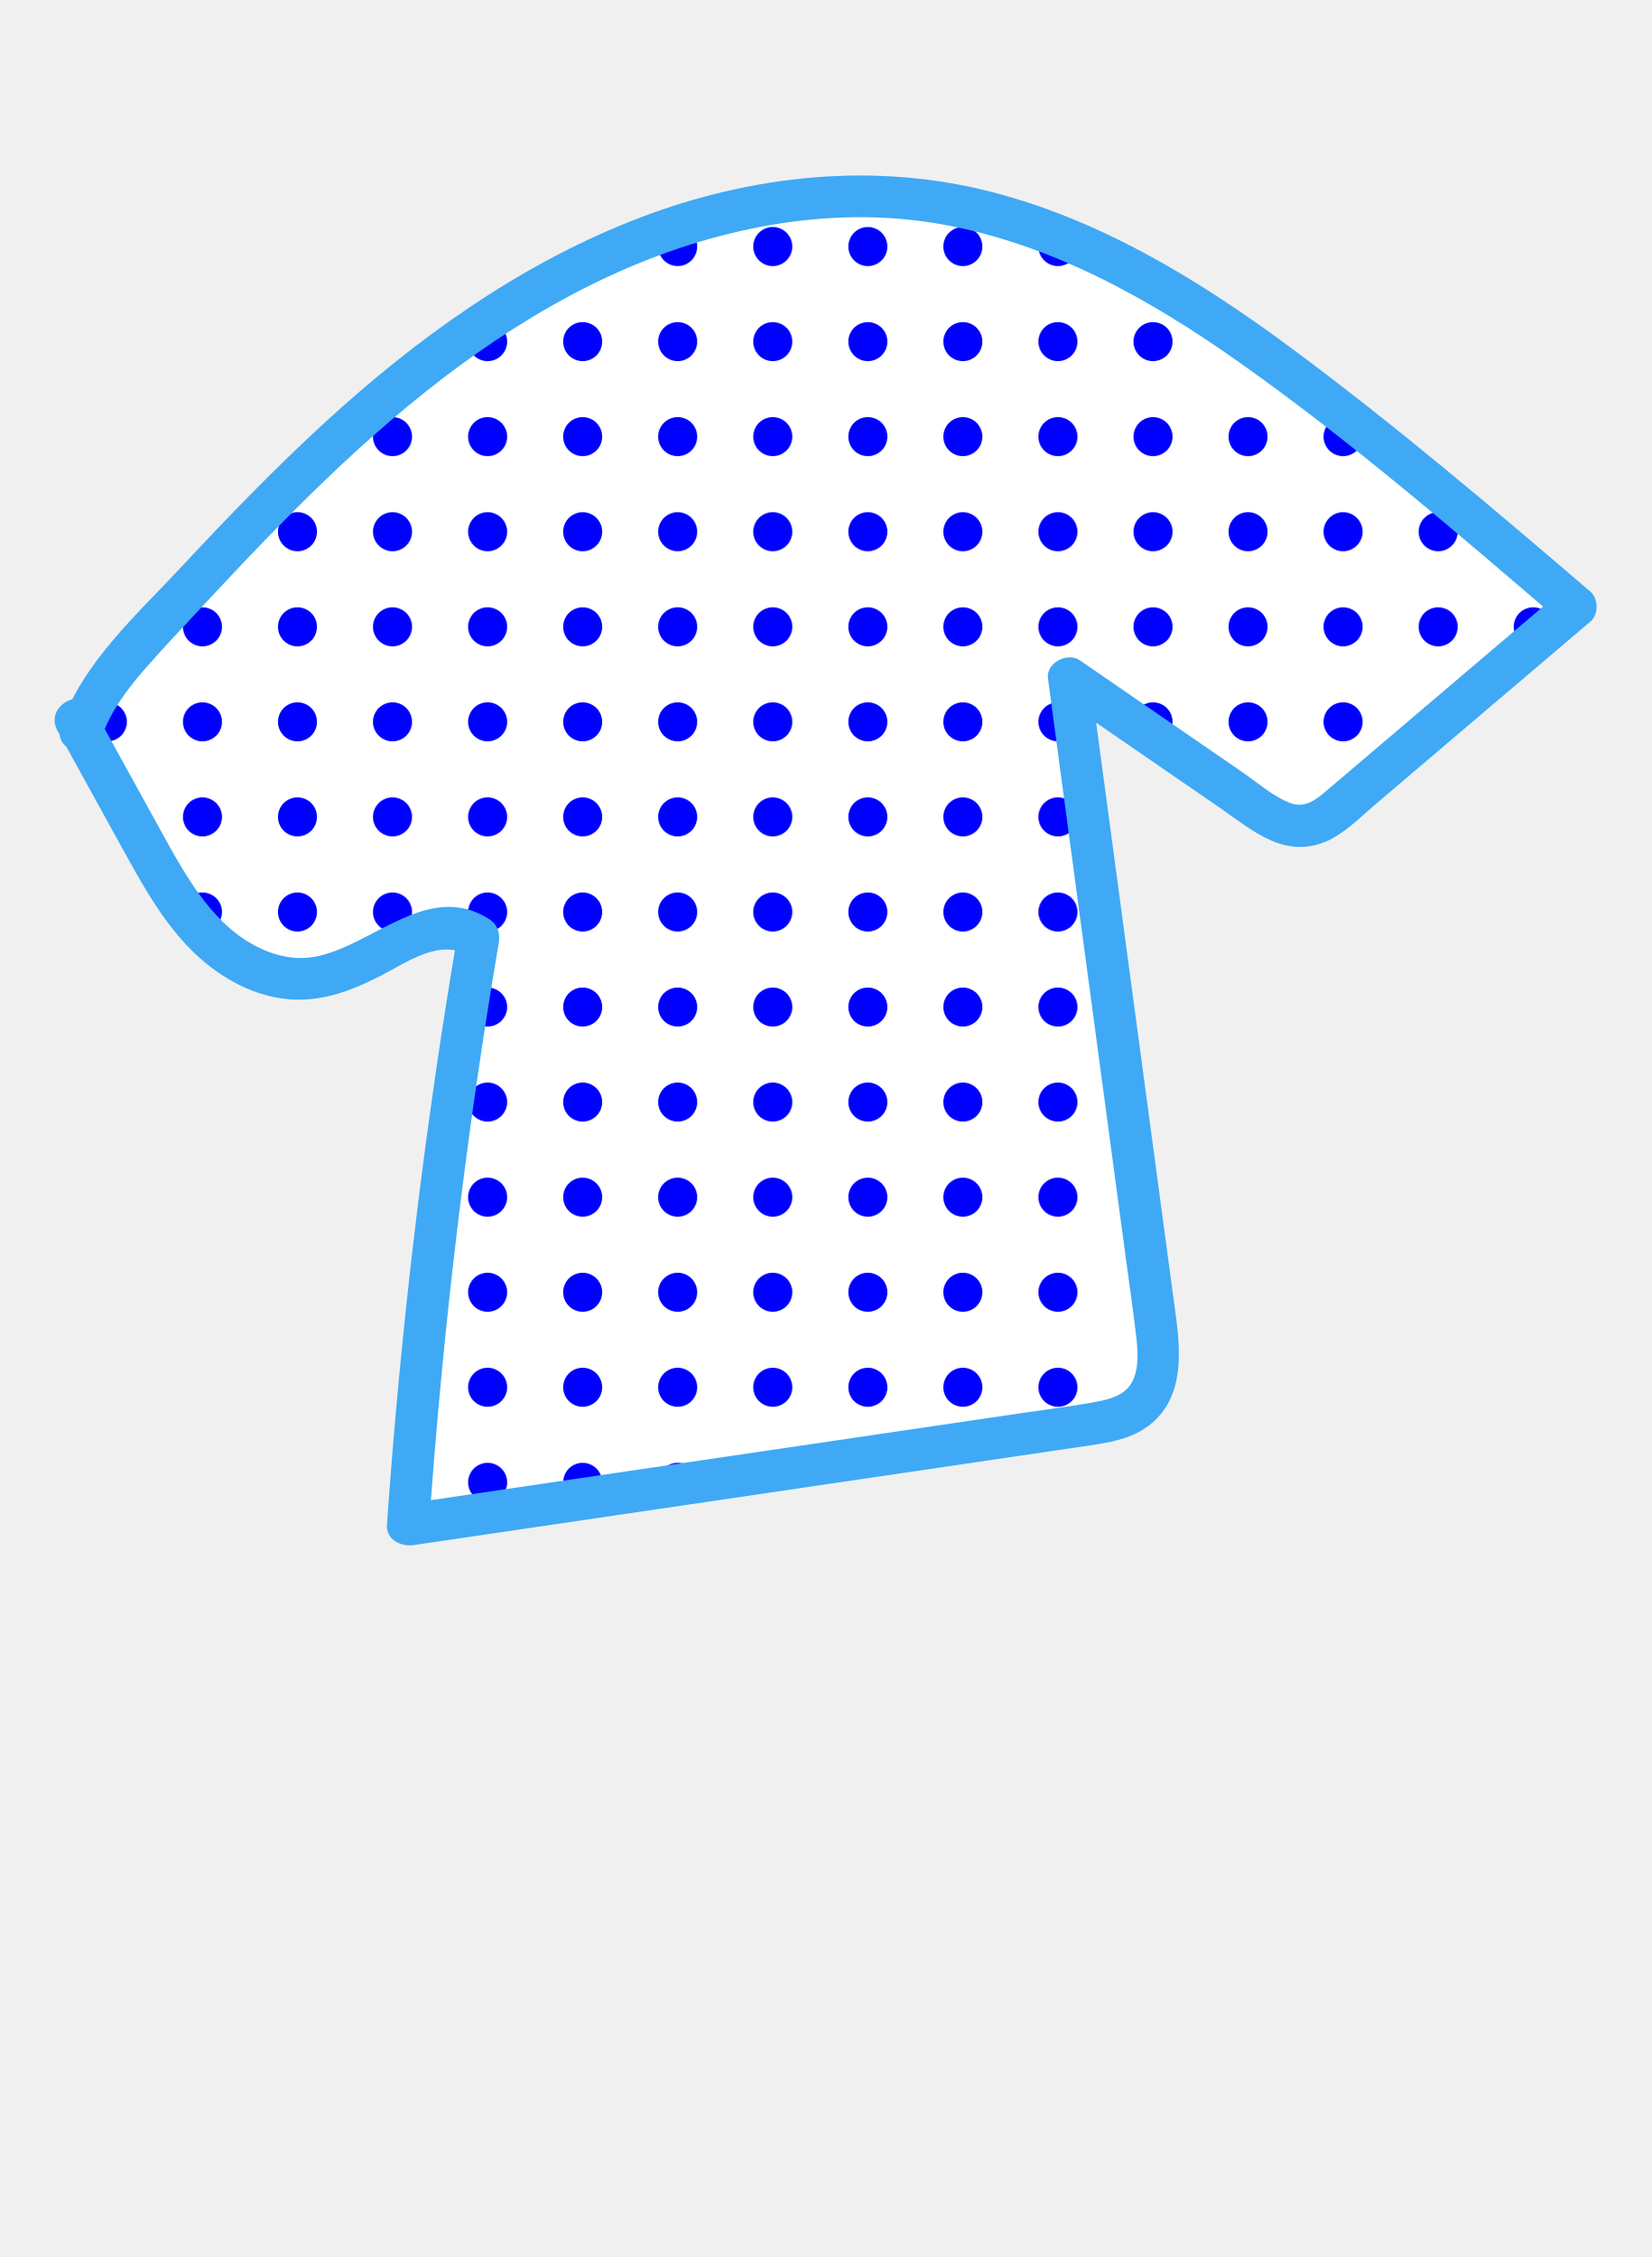
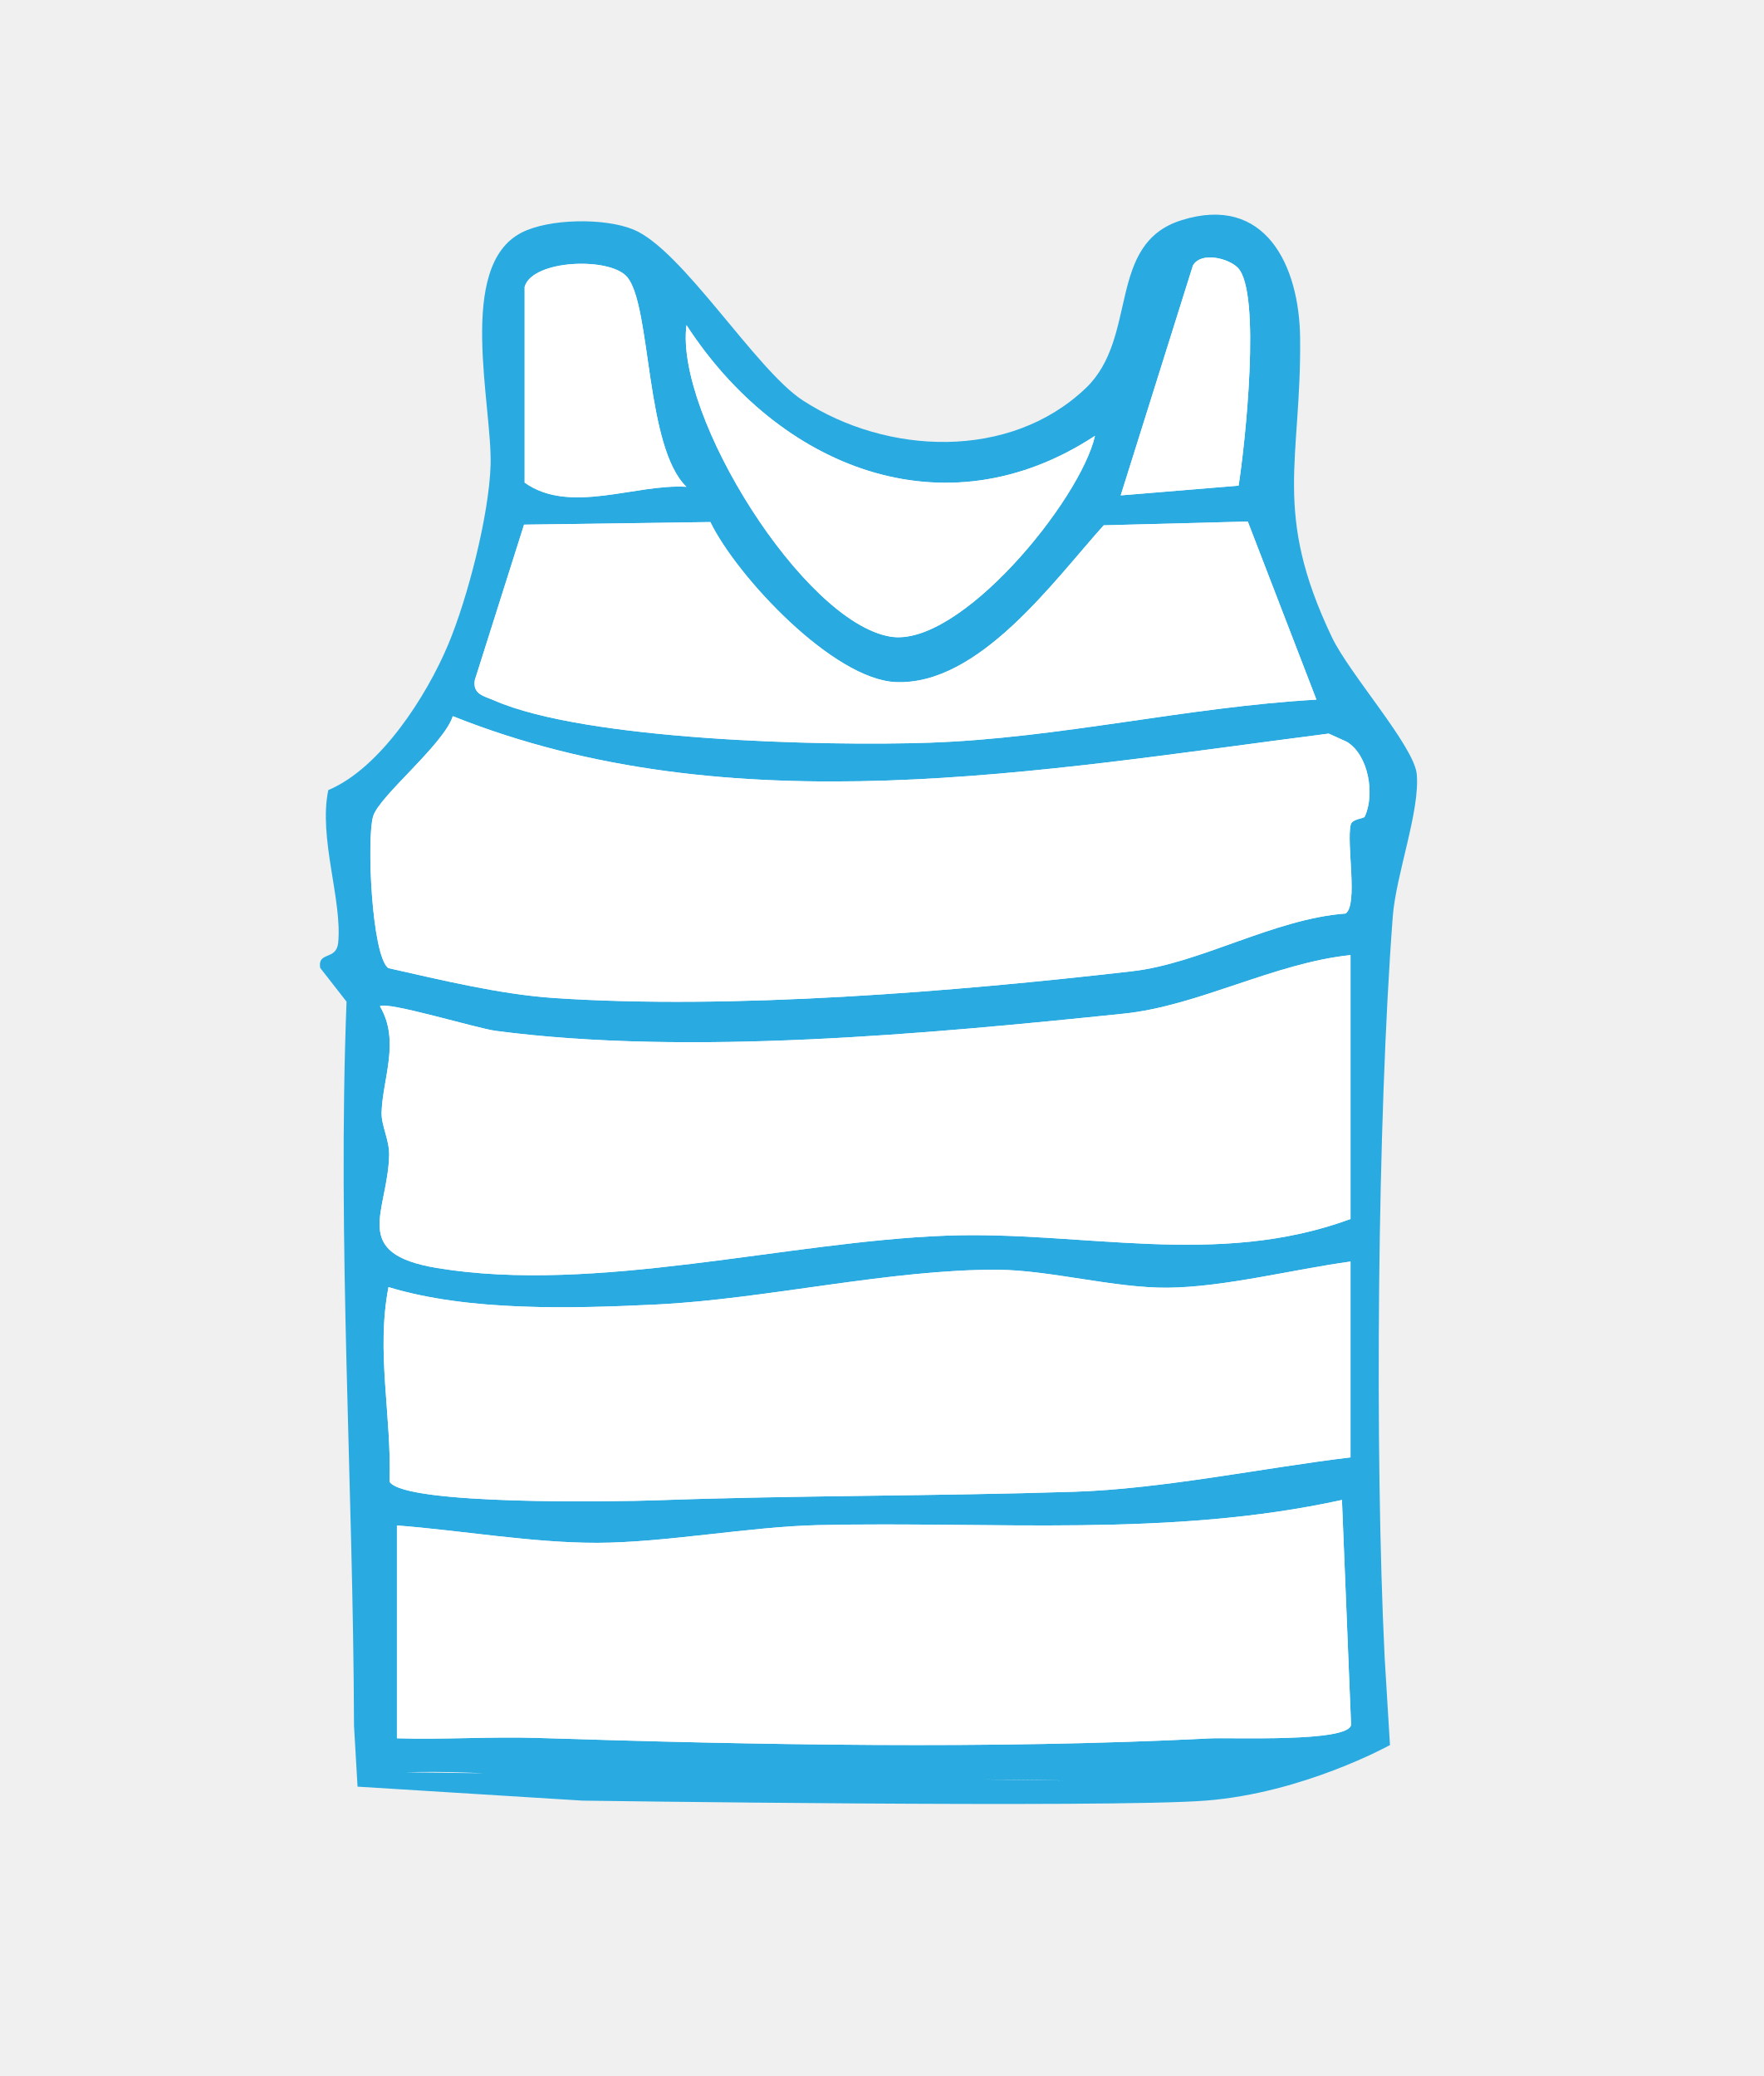
- <svg xmlns="http://www.w3.org/2000/svg" id="Layer_1" data-name="Layer 1" viewBox="0 0 173.704 237.421">
+ <svg xmlns="http://www.w3.org/2000/svg" id="Layer_1" data-name="Layer 1" viewBox="0 0 215.87 254.097">
  <defs>
    <style>
      .cls-1 {
-         fill: none;
+         fill: #fff;
      }

      .cls-2 {
-         fill: blue;
-       }
- 
-       .cls-3 {
-         fill: #3fa9f5;
-       }
- 
-       .cls-4 {
-         fill: #fff;
-       }
- 
-       .cls-5 {
-         fill: url(#New_Pattern);
+         fill: #29abe2;
      }
    </style>
-     <pattern id="New_Pattern" data-name="New Pattern" x="0" y="0" width="10" height="10" patternTransform="translate(-873.7067 -649.0679)" patternUnits="userSpaceOnUse" viewBox="0 0 10 10">
-       <g>
-         <rect class="cls-1" width="10" height="10" />
-         <rect class="cls-4" width="10" height="10" />
-         <circle class="cls-2" cx="5" cy="5" r="2.053" />
-       </g>
-     </pattern>
  </defs>
-   <rect class="cls-1" y="-2" width="173.704" height="237.421" />
-   <g>
-     <path class="cls-5" d="M8.545,76.961c1.334-4.035,4.292-7.292,7.172-10.417,10.911-11.838,21.973-23.778,35.362-32.717,13.389-8.939,29.53-14.726,45.517-12.829,17.997,2.136,33.405,13.483,47.522,24.849,7.301,5.878,14.511,11.868,21.628,17.968-8.191,6.964-16.382,13.928-24.573,20.892-1.169.994-2.438,2.032-3.964,2.193-1.8.189-3.463-.884-4.954-1.91-6.595-4.539-13.191-9.078-19.786-13.617,3.041,22.635,6.082,45.27,9.123,67.905.385,2.863.644,6.151-1.326,8.264-1.503,1.613-3.86,2.023-6.041,2.345-23.765,3.503-47.531,7.005-71.296,10.508,1.438-20.704,3.909-41.336,7.401-61.794-4.935-3.334-10.726,2.942-16.552,4.175-4.122.872-8.44-1.003-11.527-3.87-3.088-2.867-5.173-6.625-7.206-10.315-2.362-4.287-4.724-8.574-7.086-12.861" />
-     <path class="cls-3" d="M10.687,77.552c.908-2.627,2.581-4.897,4.385-6.98,1.991-2.299,4.097-4.503,6.166-6.731,4.269-4.595,8.593-9.143,13.124-13.482,8.824-8.448,18.503-16.095,29.637-21.268,10.795-5.015,23.092-7.603,34.936-5.52,11.574,2.035,21.975,7.854,31.465,14.564,11.79,8.336,22.819,17.864,33.775,27.25v-3.142c-6.553,5.571-13.106,11.142-19.659,16.714-1.638,1.393-3.271,2.792-4.915,4.178-1.135.957-2.278,1.921-3.817,1.354-1.809-.667-3.461-2.142-5.034-3.225-1.75-1.204-3.5-2.409-5.249-3.613-3.971-2.733-7.941-5.465-11.912-8.198-1.284-.884-3.564.268-3.343,1.918,2.744,20.421,5.487,40.841,8.23,61.262.331,2.465.699,4.928.989,7.398.201,1.712.465,3.755-.369,5.345-.821,1.564-2.777,1.916-4.362,2.192-2.404.419-4.832.723-7.247,1.079-10.244,1.51-20.488,3.02-30.731,4.529-11.473,1.691-22.946,3.382-34.419,5.073l2.812,2.142c1.433-20.509,3.87-40.936,7.321-61.203.173-1.019-.125-1.939-1.021-2.509-6.483-4.126-12.297,2.932-18.457,3.988-3.337.572-6.777-1.115-9.172-3.335-2.816-2.61-4.715-5.985-6.553-9.311-2.47-4.468-4.928-8.943-7.391-13.415-1.38-2.505-5.218-.266-3.836,2.242,2.244,4.073,4.488,8.145,6.732,12.218,1.968,3.572,3.942,7.196,6.724,10.215,2.574,2.794,6.018,5.059,9.813,5.699,3.917.66,7.328-.588,10.769-2.349,2.592-1.327,6.234-3.959,9.131-2.116l-1.021-2.509c-3.517,20.656-6.02,41.482-7.48,62.384-.111,1.592,1.501,2.335,2.812,2.142,21.061-3.104,42.122-6.208,63.183-9.312,2.622-.387,5.245-.771,7.867-1.159,2.01-.298,4.122-.648,5.85-1.794,4.038-2.678,3.868-7.458,3.294-11.731-1.41-10.497-2.821-20.995-4.231-31.492-1.598-11.892-3.195-23.783-4.793-35.675l-3.343,1.918c3.769,2.594,7.538,5.188,11.306,7.781,1.884,1.297,3.769,2.594,5.653,3.891,1.736,1.194,3.445,2.579,5.379,3.439,2.009.893,4.089.957,6.09-.003,1.818-.873,3.337-2.436,4.858-3.728,3.529-3,7.057-6,10.585-9,4.033-3.428,8.065-6.857,12.098-10.285.867-.737.859-2.406,0-3.142-10.281-8.808-20.656-17.616-31.541-25.675-9.809-7.263-20.571-13.819-32.572-16.646-12.345-2.908-25.196-1.293-36.9,3.374-11.993,4.783-22.502,12.346-31.985,21.018-5.344,4.887-10.371,10.106-15.308,15.4-4.668,5.006-10.318,10.026-12.609,16.655-.936,2.708,3.354,3.872,4.284,1.181h0Z" />
-   </g>
+   <path class="cls-2" d="M170.107,213.59s-10.597,5.88-22.576,6.802-76.252,0-76.252,0l-27.521-1.711-.434-7.439c-.094-29.758-2.056-59.055-.914-88.644l-3.226-4.131c-.345-2.052,1.991-.878,2.204-3.077.508-5.239-2.433-12.842-1.212-18.683,6.379-2.679,12.029-11.507,14.674-17.816,2.389-5.699,4.992-15.836,5.187-21.926.234-7.324-4.24-24.377,3.788-28.491,3.371-1.728,10.121-1.828,13.661-.393,6.009,2.435,14.975,17.161,20.756,20.923,10.303,6.704,25.351,7.356,34.633-1.492,6.505-6.201,2.492-17.672,11.73-20.563,10.259-3.211,14.412,5.565,14.505,14.422.158,15.062-3.443,21.267,3.9,36.642,2.141,4.483,10.043,13.319,10.371,16.724.43,4.468-2.541,12.313-2.931,17.441-1.897,24.933-2.219,65.682-.995,90.677l.652,10.737ZM151.476,32.763c-1.139-1.149-4.47-2.001-5.483-.271l-8.839,28.142,14.427-1.192c.781-4.873,2.816-23.732-.105-26.679ZM64.207,35.108v23.965c5.543,3.94,13.53.128,19.797.511-5.045-4.896-4.291-21.933-7.197-25.615-2.029-2.571-11.664-2.209-12.6,1.139ZM134.008,53.342c-18.517,12.167-38.764,3.762-49.993-13.546-1.443,11.002,14.281,36.332,24.94,38.124,8.459,1.422,23.245-16.641,25.053-24.578ZM86.933,63.898l-22.799.319-6.028,19.033c-.274,1.761,1.158,1.946,2.373,2.479,11.196,4.909,40.472,5.616,53.271,5.174,15.881-.549,31.523-4.372,47.359-5.27l-8.402-21.8-17.634.464c-6.118,6.795-15.268,19.634-25.462,19.188-7.646-.335-19.394-12.857-22.677-19.587ZM167.021,99.951c1.264-2.727.475-7.543-2.198-9.158l-2.213-1.002c-35.324,4.516-73.051,11.51-107.192-2.132-1.148,3.507-9.018,9.777-9.755,12.262-.802,2.706-.182,16.977,1.847,18.568,6.482,1.455,13.681,3.219,20.301,3.664,21.74,1.464,49.096-.783,70.784-3.281,8.289-.955,17.353-6.417,26.082-7.06,1.554-1.052.079-8.569.625-10.866.178-.749,1.594-.723,1.72-.996ZM165.277,149.202v-32.301c-9.348.972-18.645,6.226-27.74,7.166-23.878,2.468-53.155,5.23-76.872,2.107-2.292-.302-13.331-3.658-14.171-3.011,2.516,4.249.315,8.888.205,13.011-.043,1.604.97,3.376.925,5.215-.168,6.997-4.883,12.04,5.89,13.816,19.341,3.187,42.75-3.225,62.226-3.962,16.654-.63,33.18,4.004,49.536-2.041ZM165.277,154.412c-6.952.945-15.453,3.138-22.39,3.2-6.466.057-14.471-2.164-20.802-2.197-13.134-.068-28.416,3.598-41.684,4.25-10.354.509-23.093.86-32.855-2.127-1.548,7.948.403,15.74.125,23.827,1.885,2.892,27.873,2.439,32.73,2.265,17.086-.611,34.066-.499,51.056-1.042,10.785-.345,23.028-2.906,33.82-4.211v-23.965ZM48.577,186.713v26.049c5.72.178,11.507-.226,17.235-.043,26.754.856,55.54,1.408,82.283.054,2.539-.129,16.956.513,17.252-1.659l-1.118-27.523c-21.084,4.627-42.685,2.595-64.118,3.078-8.319.188-18.769,2.154-27.005,2.169-7.958.015-16.57-1.51-24.529-2.126ZM130.415,217.929c-17.389-.41-34.941.339-52.092.092-9.626-.138-19.085-1.402-28.708-1.097M166.134,218.681l-1.522-1.677" />
+   <path class="cls-1" d="M165.277,149.202c-16.356,6.045-32.882,1.411-49.536,2.041-19.476.736-42.885,7.149-62.226,3.962-10.774-1.775-6.059-6.819-5.89-13.816.044-1.839-.968-3.611-.925-5.215.11-4.124,2.311-8.763-.205-13.011.84-.647,11.879,2.709,14.171,3.011,23.717,3.123,52.995.36,76.872-2.107,9.096-.94,18.392-6.194,27.74-7.166v32.301Z" />
+   <path class="cls-1" d="M164.612,217.004l1.522,1.677" />
+   <path class="cls-1" d="M167.021,99.951c-.126.273-1.542.247-1.72.996-.546,2.296.929,9.814-.625,10.866-8.728.643-17.793,6.106-26.082,7.06-21.688,2.498-49.043,4.744-70.784,3.281-6.62-.446-13.819-2.209-20.301-3.664-2.029-1.59-2.649-15.861-1.847-18.568.736-2.484,8.607-8.755,9.755-12.262,34.14,13.642,71.868,6.649,107.192,2.132l2.213,1.002c2.674,1.615,3.462,6.431,2.198,9.158Z" />
+   <path class="cls-1" d="M48.577,186.713c7.959.616,16.571,2.141,24.529,2.126,8.236-.015,18.686-1.982,27.005-2.169,21.433-.483,43.034,1.548,64.118-3.078l1.118,27.523c-.296,2.171-14.713,1.53-17.252,1.659-26.743,1.354-55.529.802-82.283-.054-5.728-.183-11.516.221-17.235.043v-26.049Z" />
+   <path class="cls-1" d="M165.277,154.412v23.965c-10.792,1.305-23.036,3.866-33.82,4.211-16.991.543-33.971.43-51.056,1.042-4.856.174-30.845.627-32.73-2.265.279-8.087-1.673-15.879-.125-23.827,9.762,2.987,22.501,2.636,32.855,2.127,13.268-.652,28.55-4.318,41.684-4.25,6.331.033,14.336,2.254,20.802,2.197,6.937-.061,15.438-2.255,22.39-3.2Z" />
+   <path class="cls-1" d="M86.933,63.898c3.283,6.73,15.031,19.253,22.677,19.587,10.195.446,19.344-12.393,25.462-19.188l17.634-.464,8.402,21.8c-15.837.898-31.478,4.721-47.359,5.27-12.798.442-42.074-.265-53.271-5.174-1.215-.533-2.647-.718-2.373-2.479l6.028-19.033,22.799-.319Z" />
+   <path class="cls-1" d="M134.008,53.342c-1.808,7.937-16.594,26-25.053,24.578-10.659-1.791-26.383-27.122-24.94-38.124,11.229,17.308,31.476,25.713,49.993,13.546Z" />
+   <path class="cls-1" d="M64.207,35.108c.936-3.348,10.57-3.709,12.6-1.139,2.907,3.682,2.152,20.718,7.197,25.615-6.267-.383-14.254,3.429-19.797-.511v-23.965Z" />
+   <path class="cls-1" d="M151.476,32.763c2.921,2.946.886,21.805.105,26.679l-14.427,1.192,8.839-28.142c1.013-1.73,4.344-.878,5.483.271Z" />
</svg>
